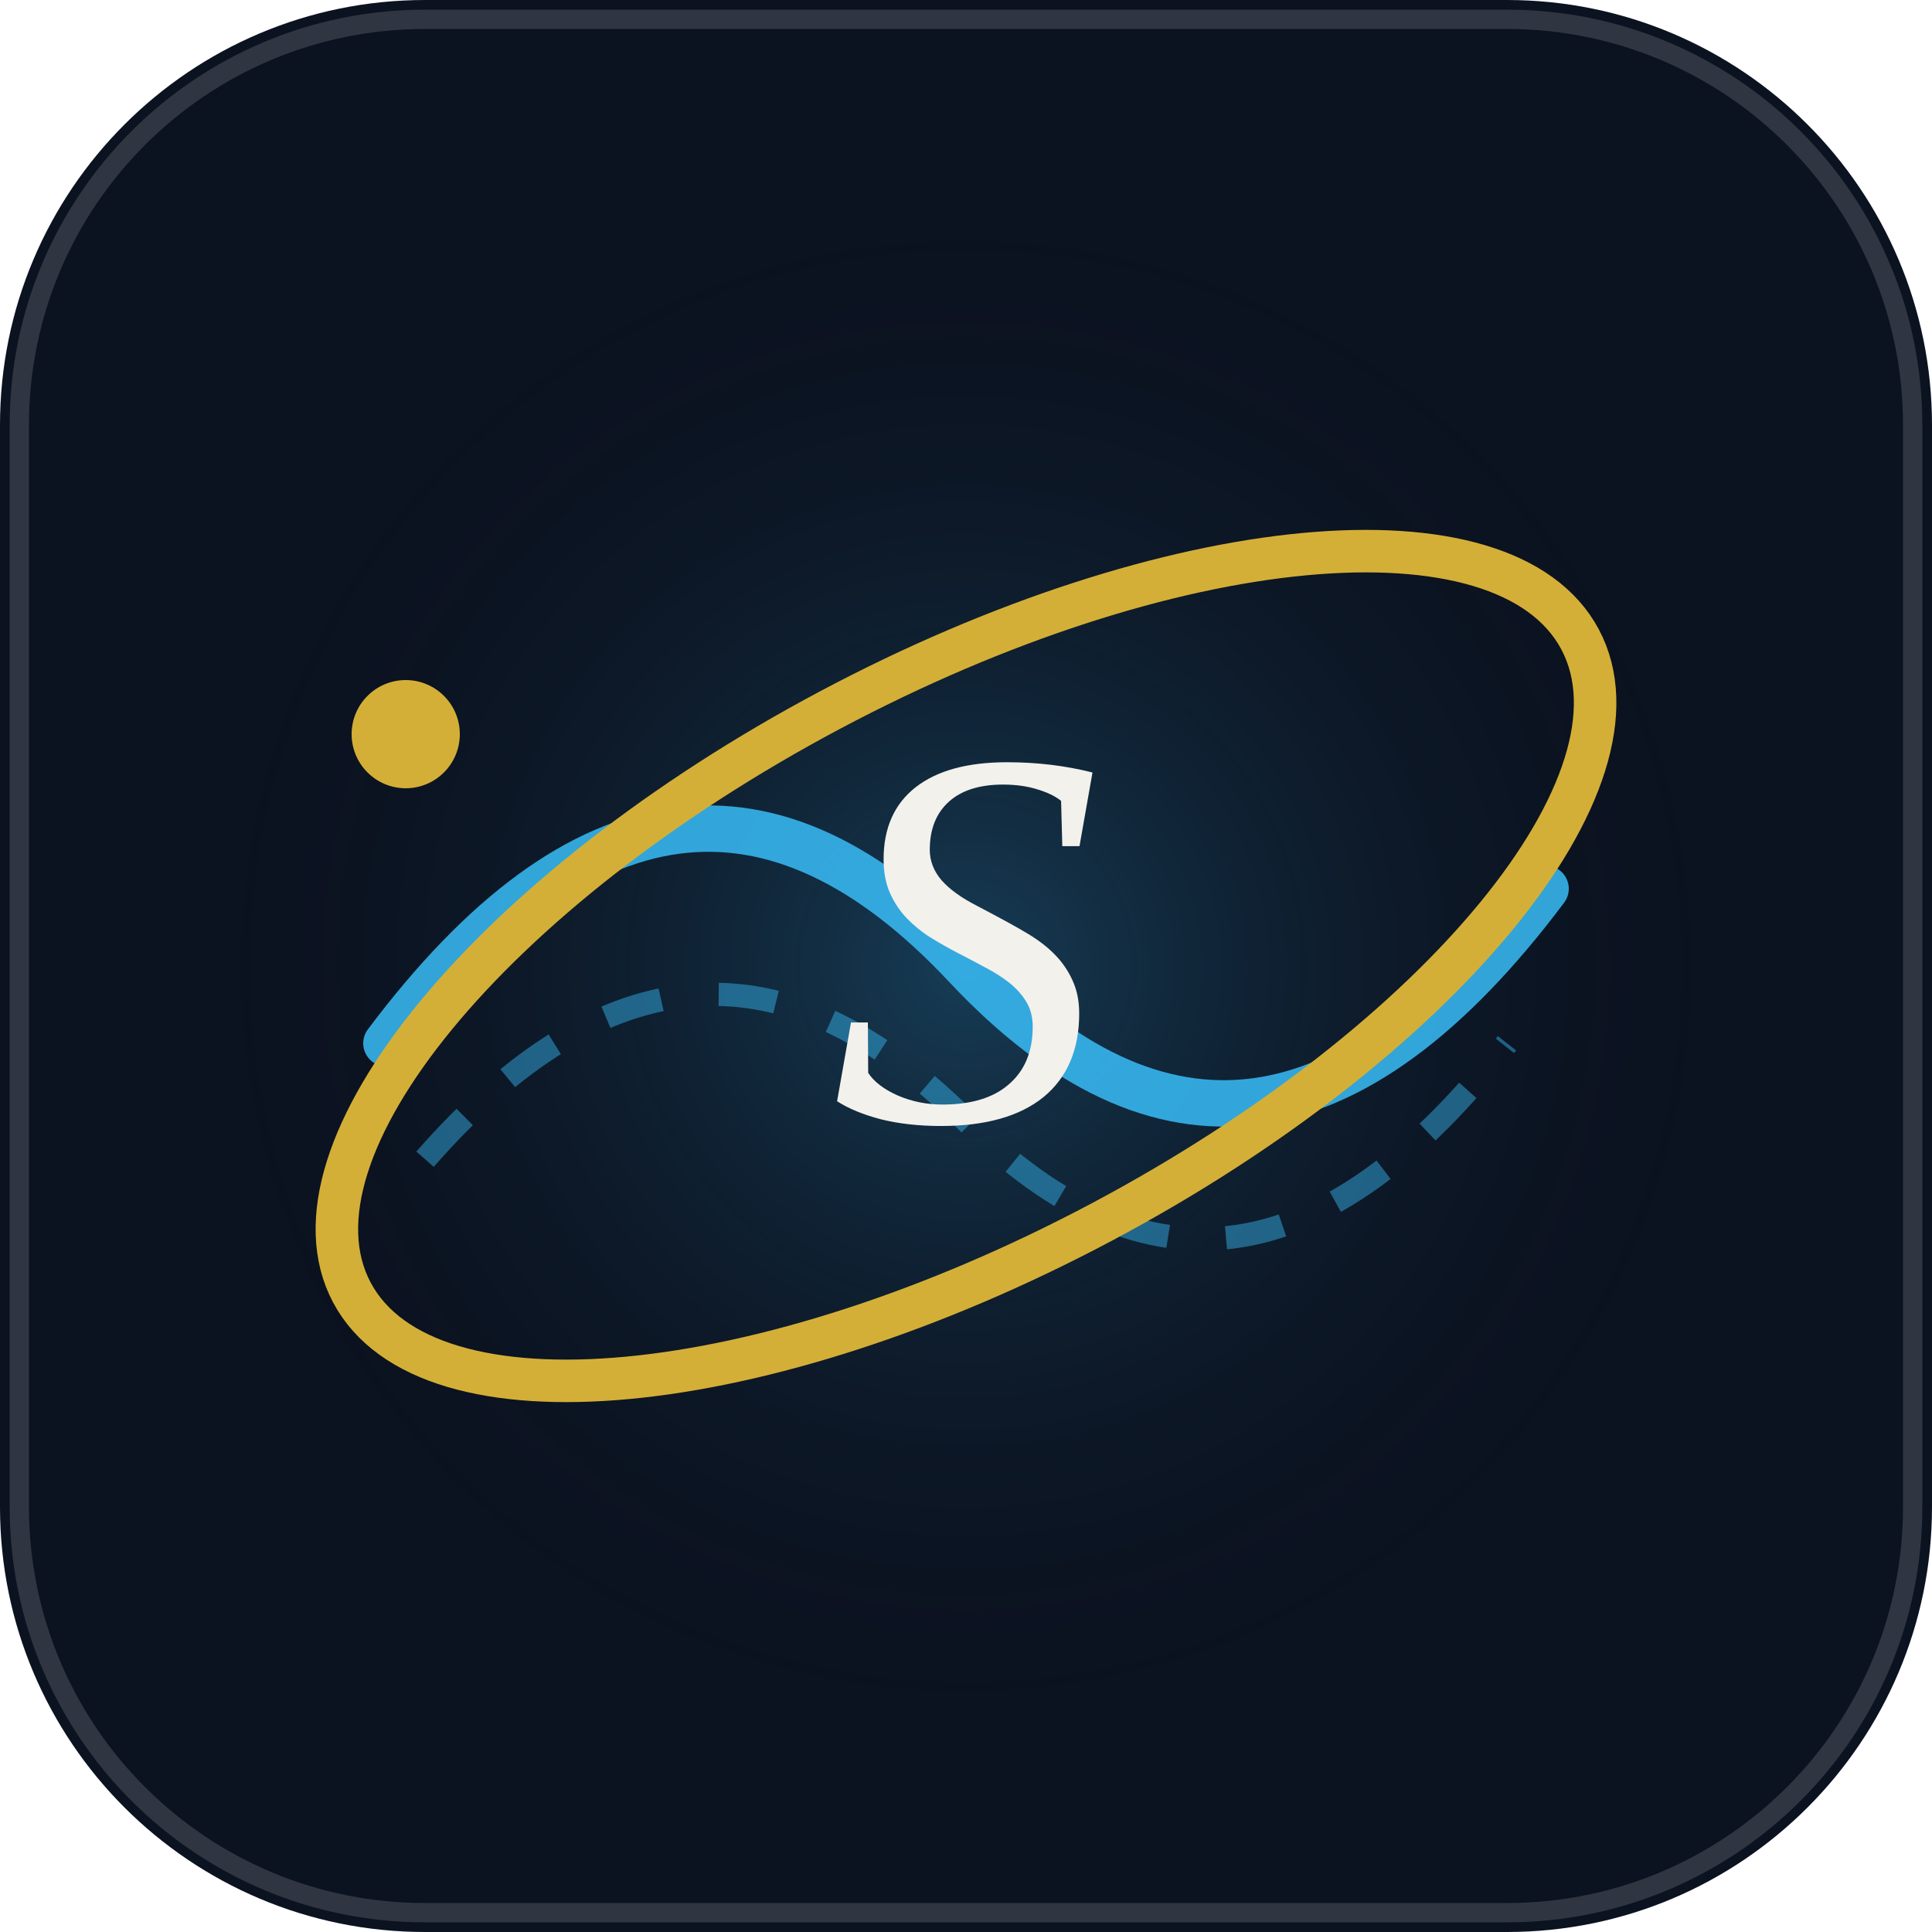
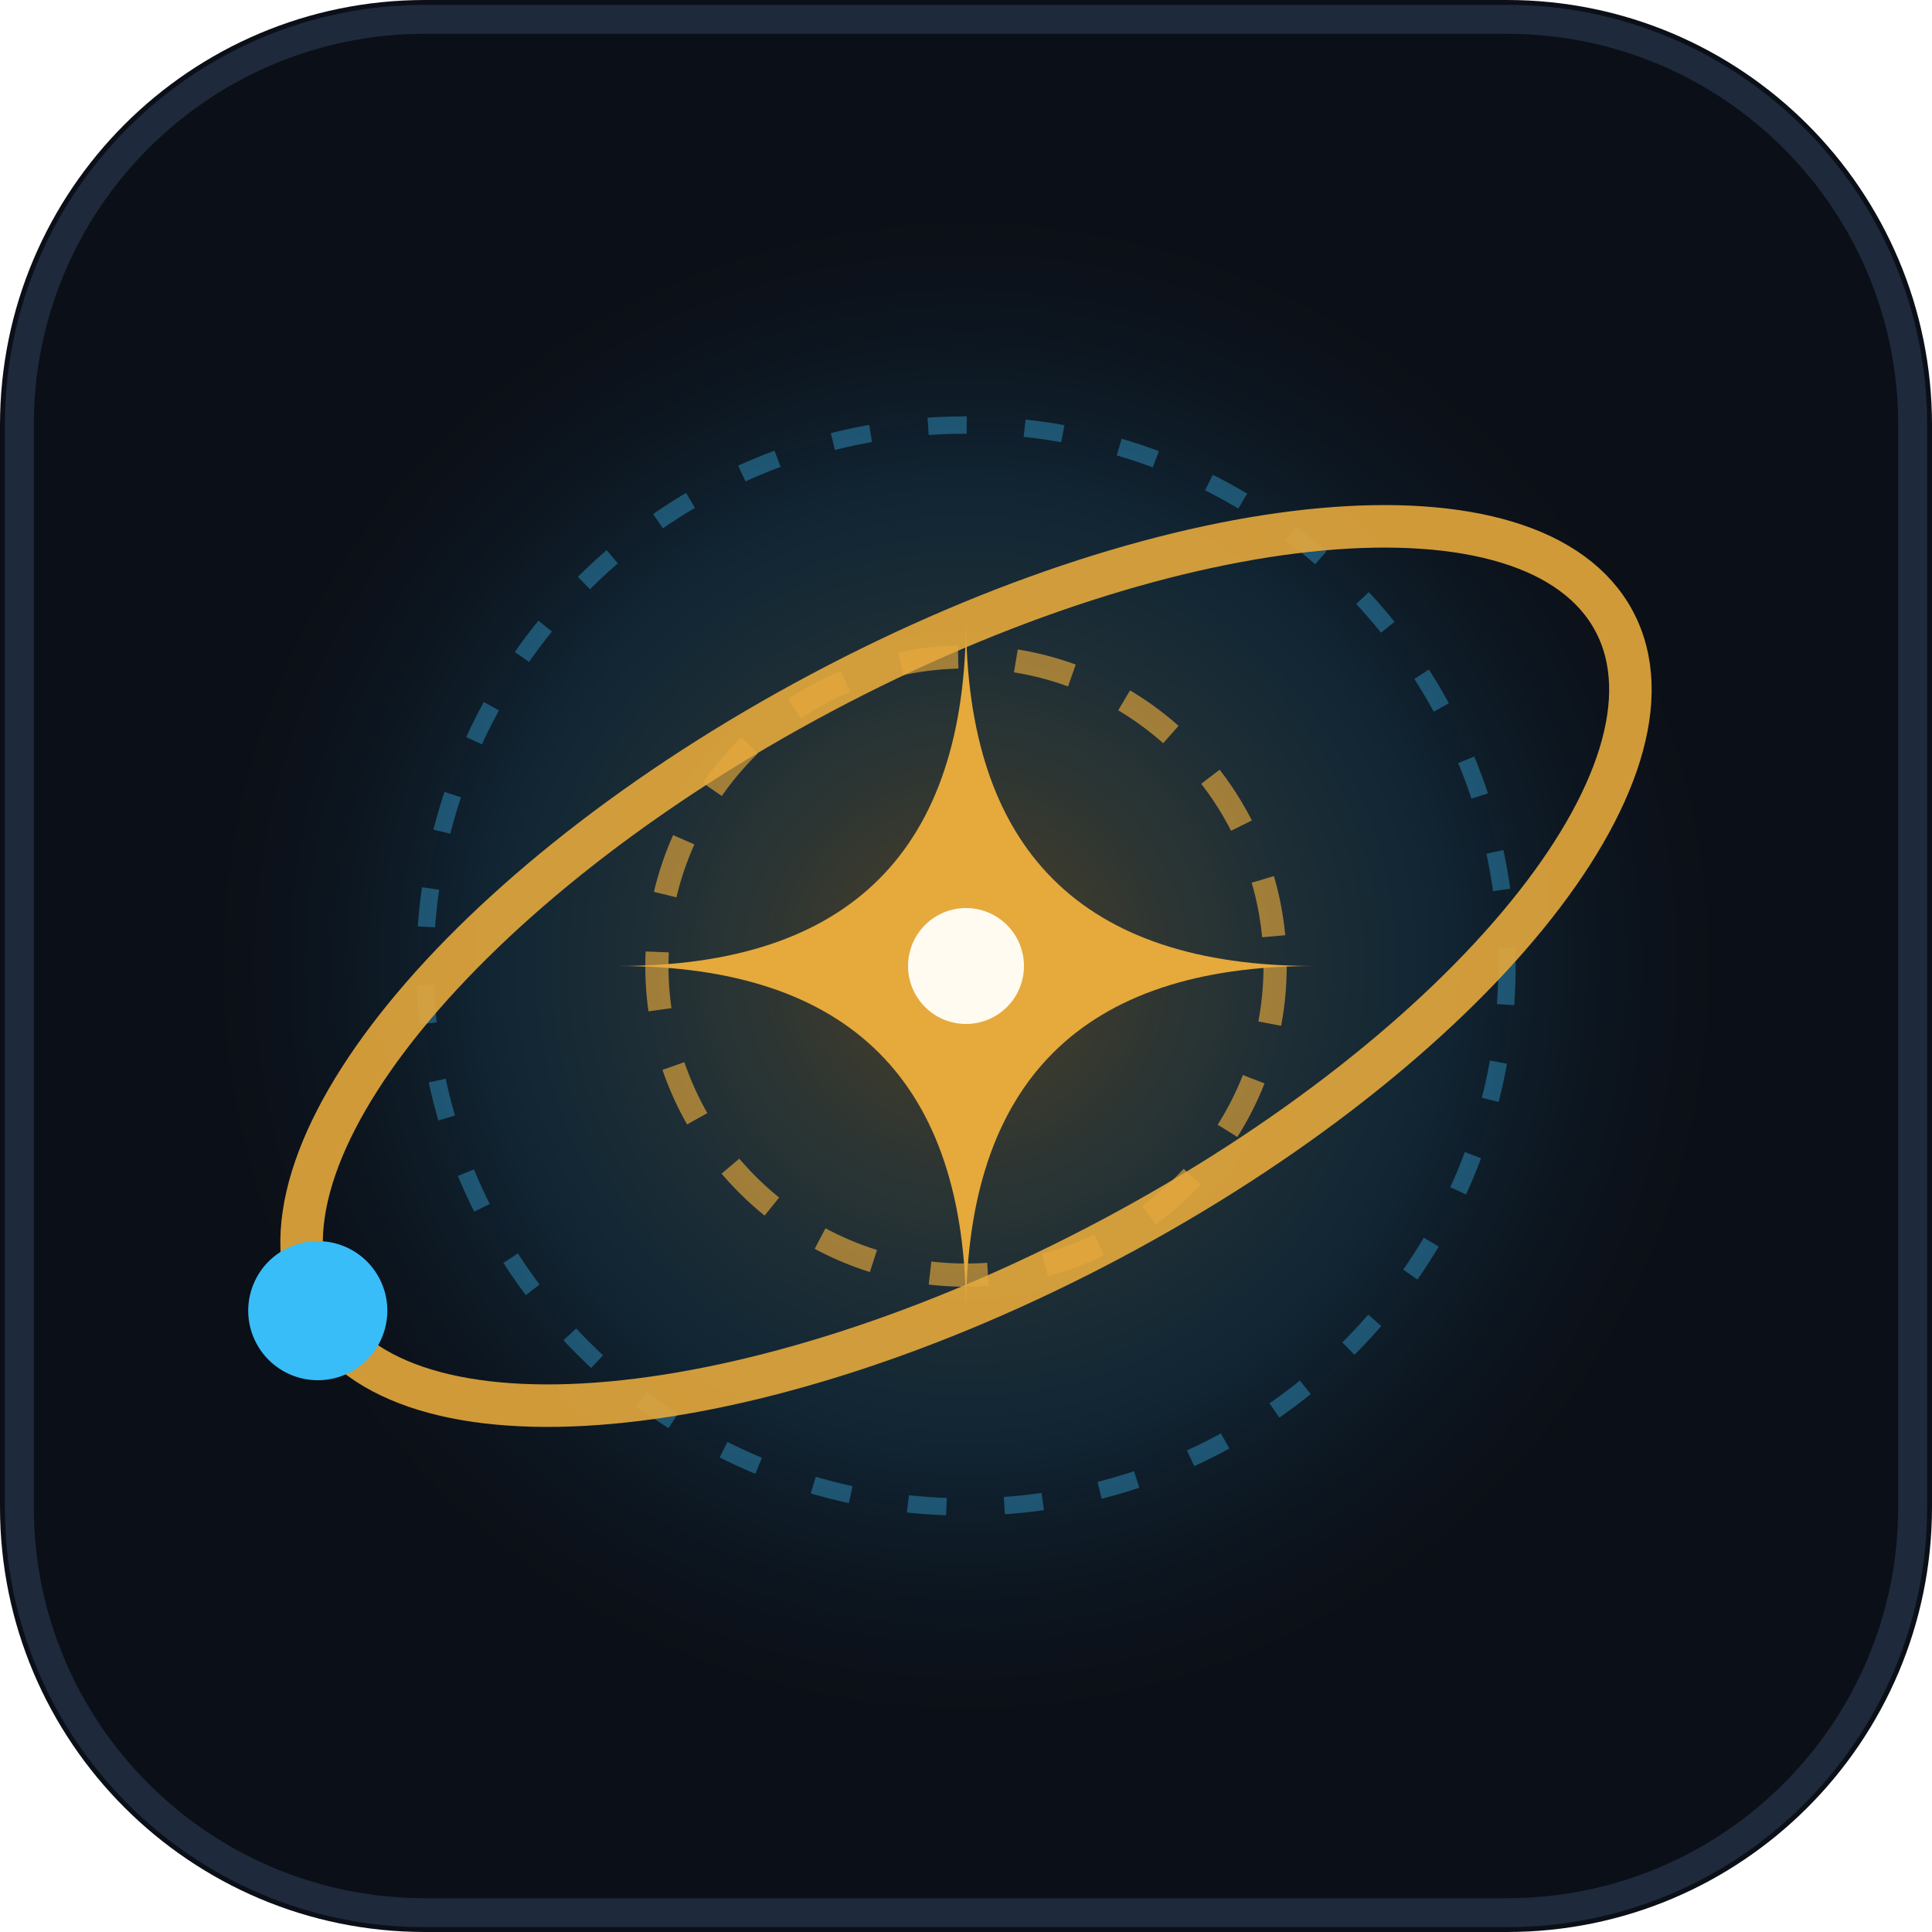
<svg xmlns="http://www.w3.org/2000/svg" viewBox="0 0 100 100" width="100" height="100">
  <defs>
    <radialGradient id="cosmicGlow" cx="50%" cy="50%" r="50%">
-       <stop offset="0%" stop-color="#38BDF8" stop-opacity="0.25" />
-       <stop offset="100%" stop-color="#06080E" stop-opacity="0" />
+       <stop offset="0%" stop-color="#E5A93C" stop-opacity="0.32" />
+       <stop offset="60%" stop-color="#38BDF8" stop-opacity="0.12" />
+       <stop offset="100%" stop-color="#070A10" stop-opacity="0" />
    </radialGradient>
  </defs>
-   <rect width="100" height="100" rx="22" fill="#0B1220" />
-   <rect width="98" height="98" x="1" y="1" rx="21" fill="none" stroke="rgba(255, 255, 255, 0.15)" stroke-width="1" />
-   <circle cx="50" cy="50" r="40" fill="url(#cosmicGlow)" />
-   <path d="M 20 54 Q 35 34, 50 50 T 80 46" fill="none" stroke="#38BDF8" stroke-width="2.4" stroke-linecap="round" opacity="0.85" />
-   <path d="M 22 60 Q 36 44, 50 58 T 78 54" fill="none" stroke="#38BDF8" stroke-width="1.2" stroke-dasharray="3 3" opacity="0.45" />
-   <ellipse cx="50" cy="50" rx="36" ry="15" fill="none" stroke="#D4AF37" stroke-width="2.2" transform="rotate(-28 50 50)" />
-   <circle cx="21" cy="38" r="2.8" fill="#D4AF37" />
-   <text x="50" y="58" font-family="'Newsreader', 'Times New Roman', Georgia, serif" font-size="28" font-weight="500" font-style="italic" fill="#F3F1EC" text-anchor="middle">S</text>
+   <rect width="100" height="100" rx="22" fill="#0B0F17" />
+   <rect width="98" height="98" x="1" y="1" rx="21" fill="none" stroke="#1E293B" stroke-width="1.5" />
+   <circle cx="50" cy="50" r="42" fill="url(#cosmicGlow)" />
+   <circle cx="50" cy="50" r="16" fill="none" stroke="#E5A93C" stroke-width="1.2" stroke-dasharray="3 3" opacity="0.65" />
+   <circle cx="50" cy="50" r="28" fill="none" stroke="#38BDF8" stroke-width="0.9" stroke-dasharray="2 3" opacity="0.35" />
+   <g transform="rotate(-28 50 50)">
+     <ellipse cx="50" cy="50" rx="38" ry="16" fill="none" stroke="#E5A93C" stroke-width="2.2" opacity="0.9" />
+     <circle cx="12" cy="50" r="3.6" fill="#38BDF8" />
+   </g>
+   <path d="M 50 32 Q 50 50 32 50 Q 50 50 50 68 Q 50 50 68 50 Q 50 50 50 32 Z" fill="#E5A93C" />
+   <circle cx="50" cy="50" r="3" fill="#FFFBF0" />
</svg>
